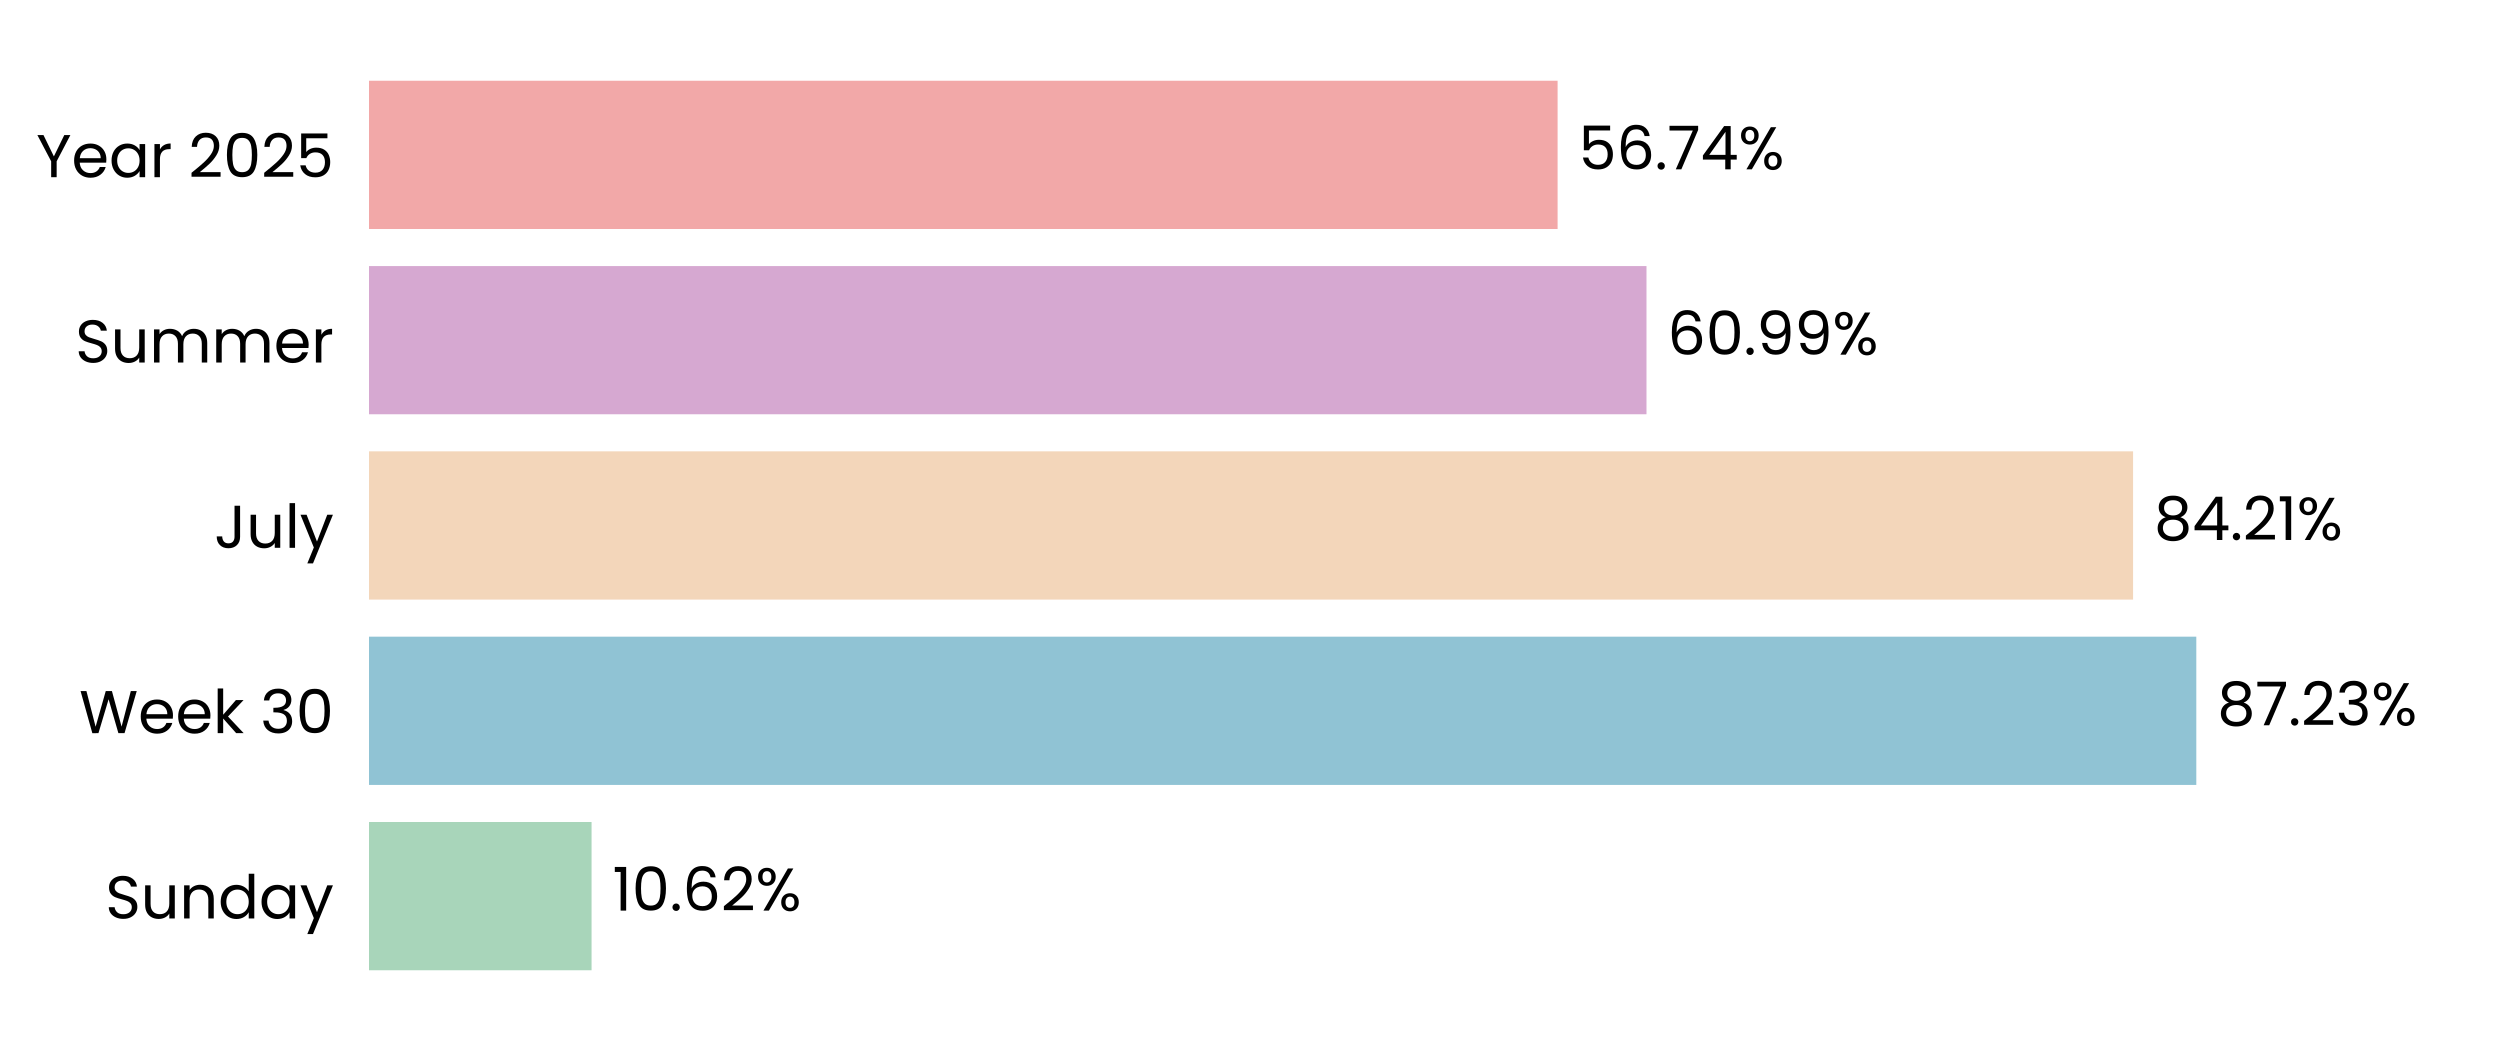
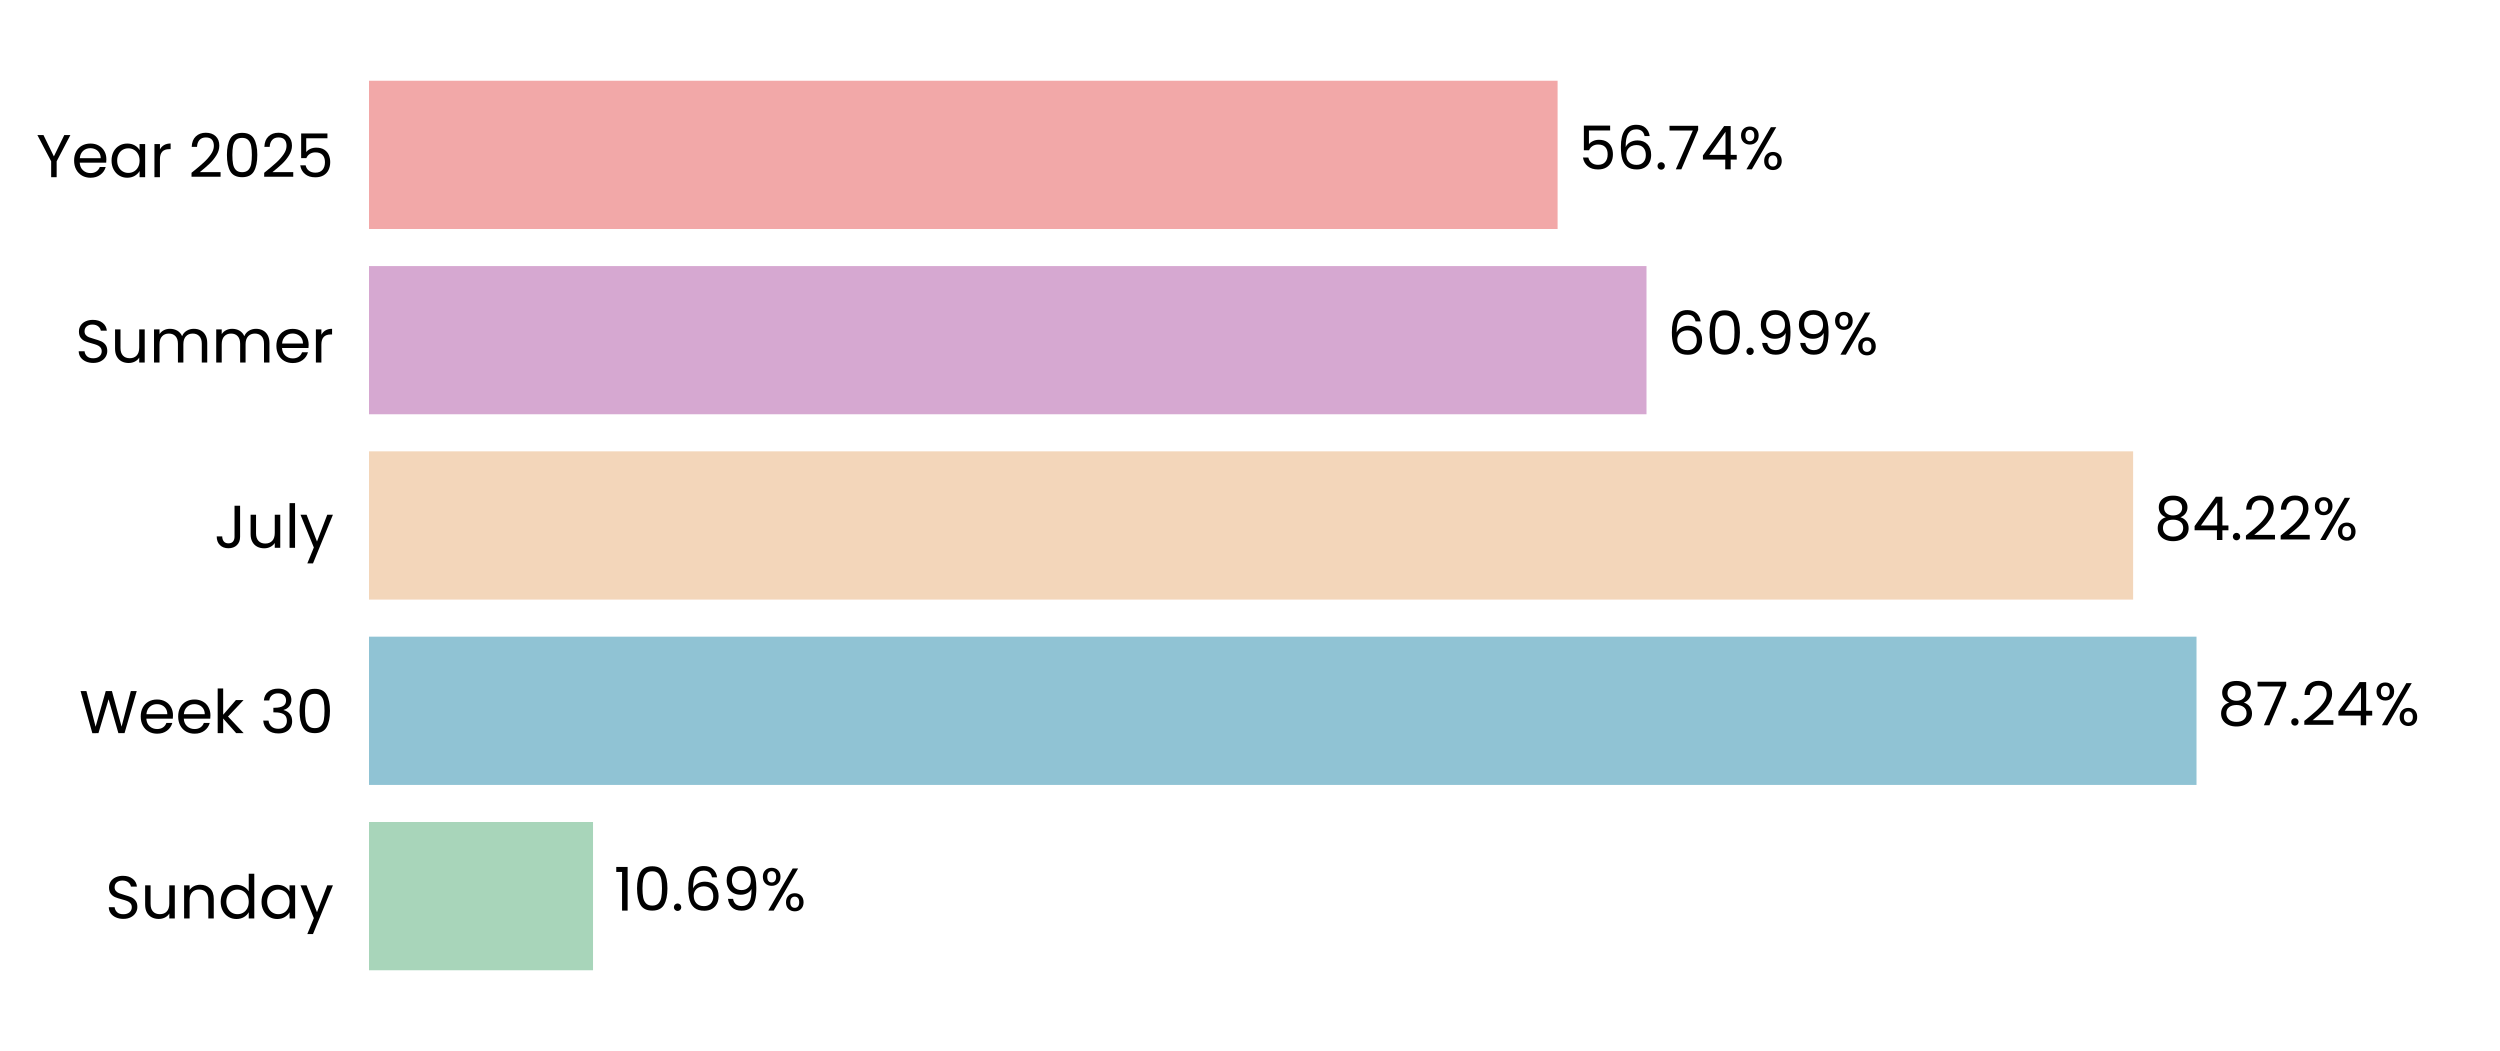
<svg xmlns="http://www.w3.org/2000/svg" xmlns:xlink="http://www.w3.org/1999/xlink" width="496.691pt" height="208.8pt" viewBox="0 0 496.691 208.8" version="1.1">
  <defs>
    <style type="text/css">*{stroke-linejoin: round; stroke-linecap: butt}</style>
  </defs>
  <g id="figure_1">
    <g id="patch_1">
      <path d="M 0 208.8  L 496.691 208.8  L 496.691 0  L 0 0  L 0 208.8  z " style="fill: none" />
    </g>
    <g id="axes_1">
      <g id="patch_2">
        <path d="M 73.311 201.6  L 489.491 201.6  L 489.491 7.2  L 73.311 7.2  L 73.311 201.6  z " style="fill: none" />
      </g>
      <g id="patch_3">
-         <path d="M 73.311 192.764  L 117.53 192.764  L 117.53 163.309  L 73.311 163.309  z " clip-path="url(#p462fe655f2)" style="fill: #a8d5ba" />
+         <path d="M 73.311 192.764  L 117.819 192.764  L 117.819 163.309  L 73.311 163.309  z " clip-path="url(#paa91986077)" style="fill: #a8d5ba" />
      </g>
      <g id="patch_4">
-         <path d="M 73.311 155.945  L 436.354 155.945  L 436.354 126.491  L 73.311 126.491  z " clip-path="url(#p462fe655f2)" style="fill: #90c3d4" />
+         <path d="M 73.311 155.945  L 436.395 155.945  L 436.395 126.491  L 73.311 126.491  z " clip-path="url(#paa91986077)" style="fill: #90c3d4" />
      </g>
      <g id="patch_5">
-         <path d="M 73.311 119.127  L 423.792 119.127  L 423.792 89.673  L 73.311 89.673  z " clip-path="url(#p462fe655f2)" style="fill: #f3d6ba" />
+         <path d="M 73.311 119.127  L 423.801 119.127  L 423.801 89.673  L 73.311 89.673  z " clip-path="url(#paa91986077)" style="fill: #f3d6ba" />
      </g>
      <g id="patch_6">
-         <path d="M 73.311 82.309  L 327.119 82.309  L 327.119 52.855  L 73.311 52.855  z " clip-path="url(#p462fe655f2)" style="fill: #d6a8d1" />
+         <path d="M 73.311 82.309  L 327.122 82.309  L 327.122 52.855  L 73.311 52.855  z " clip-path="url(#paa91986077)" style="fill: #d6a8d1" />
      </g>
      <g id="patch_7">
-         <path d="M 73.311 45.491  L 309.458 45.491  L 309.458 16.036  L 73.311 16.036  z " clip-path="url(#p462fe655f2)" style="fill: #f2a8a8" />
+         <path d="M 73.311 45.491  L 309.459 45.491  L 309.459 16.036  L 73.311 16.036  z " clip-path="url(#paa91986077)" style="fill: #f2a8a8" />
      </g>
      <g id="matplotlib.axis_1">
        <g id="ytick_1">
          <g id="text_1">
            <g transform="translate(20.92875 182.4764) scale(0.12 -0.12)">
              <defs>
                <path id="Poppins-Regular-53" d="M 1907 -45  Q 1466 -45 1117 112  Q 768 269 569 547  Q 371 826 365 1190  L 986 1190  Q 1018 877 1245 662  Q 1472 448 1907 448  Q 2323 448 2563 656  Q 2803 864 2803 1190  Q 2803 1446 2662 1606  Q 2522 1766 2310 1849  Q 2099 1933 1741 2029  Q 1299 2144 1033 2259  Q 768 2374 579 2620  Q 390 2867 390 3283  Q 390 3648 576 3929  Q 762 4211 1098 4364  Q 1434 4518 1869 4518  Q 2496 4518 2896 4204  Q 3296 3891 3347 3373  L 2707 3373  Q 2675 3629 2438 3824  Q 2202 4019 1811 4019  Q 1446 4019 1216 3830  Q 986 3642 986 3302  Q 986 3059 1123 2905  Q 1261 2752 1462 2672  Q 1664 2592 2029 2490  Q 2470 2368 2739 2249  Q 3008 2131 3200 1884  Q 3392 1638 3392 1216  Q 3392 890 3219 602  Q 3046 314 2707 134  Q 2368 -45 1907 -45  z " transform="scale(0.015625)" />
                <path id="Poppins-Regular-75" d="M 3603 3507  L 3603 0  L 3021 0  L 3021 518  Q 2854 250 2556 99  Q 2259 -51 1901 -51  Q 1491 -51 1164 118  Q 838 288 649 627  Q 461 966 461 1453  L 461 3507  L 1037 3507  L 1037 1530  Q 1037 1011 1299 732  Q 1562 454 2016 454  Q 2483 454 2752 742  Q 3021 1030 3021 1581  L 3021 3507  L 3603 3507  z " transform="scale(0.015625)" />
                <path id="Poppins-Regular-6e" d="M 2202 3571  Q 2842 3571 3238 3184  Q 3635 2797 3635 2067  L 3635 0  L 3059 0  L 3059 1984  Q 3059 2509 2796 2787  Q 2534 3066 2080 3066  Q 1619 3066 1347 2778  Q 1075 2490 1075 1939  L 1075 0  L 493 0  L 493 3507  L 1075 3507  L 1075 3008  Q 1248 3277 1545 3424  Q 1843 3571 2202 3571  z " transform="scale(0.015625)" />
                <path id="Poppins-Regular-64" d="M 275 1766  Q 275 2304 492 2710  Q 710 3117 1091 3341  Q 1472 3565 1946 3565  Q 2355 3565 2707 3376  Q 3059 3187 3245 2880  L 3245 4736  L 3834 4736  L 3834 0  L 3245 0  L 3245 659  Q 3072 346 2733 144  Q 2394 -58 1939 -58  Q 1472 -58 1091 172  Q 710 403 492 819  Q 275 1235 275 1766  z M 3245 1760  Q 3245 2157 3085 2451  Q 2925 2746 2653 2902  Q 2381 3059 2054 3059  Q 1728 3059 1459 2905  Q 1190 2752 1030 2457  Q 870 2163 870 1766  Q 870 1363 1030 1065  Q 1190 768 1459 611  Q 1728 454 2054 454  Q 2381 454 2653 611  Q 2925 768 3085 1065  Q 3245 1363 3245 1760  z " transform="scale(0.015625)" />
                <path id="Poppins-Regular-61" d="M 275 1766  Q 275 2304 492 2710  Q 710 3117 1091 3341  Q 1472 3565 1939 3565  Q 2400 3565 2739 3366  Q 3078 3168 3245 2867  L 3245 3507  L 3834 3507  L 3834 0  L 3245 0  L 3245 653  Q 3072 346 2729 144  Q 2387 -58 1933 -58  Q 1466 -58 1088 172  Q 710 403 492 819  Q 275 1235 275 1766  z M 3245 1760  Q 3245 2157 3085 2451  Q 2925 2746 2653 2902  Q 2381 3059 2054 3059  Q 1728 3059 1459 2905  Q 1190 2752 1030 2457  Q 870 2163 870 1766  Q 870 1363 1030 1065  Q 1190 768 1459 611  Q 1728 454 2054 454  Q 2381 454 2653 611  Q 2925 768 3085 1065  Q 3245 1363 3245 1760  z " transform="scale(0.015625)" />
                <path id="Poppins-Regular-79" d="M 3514 3507  L 1402 -1651  L 800 -1651  L 1491 38  L 77 3507  L 723 3507  L 1824 666  L 2912 3507  L 3514 3507  z " transform="scale(0.015625)" />
              </defs>
              <use xlink:href="#Poppins-Regular-53" />
              <use xlink:href="#Poppins-Regular-75" transform="translate(58.7 0)" />
              <use xlink:href="#Poppins-Regular-6e" transform="translate(122.7 0)" />
              <use xlink:href="#Poppins-Regular-64" transform="translate(186.7 0)" />
              <use xlink:href="#Poppins-Regular-61" transform="translate(254.3 0)" />
              <use xlink:href="#Poppins-Regular-79" transform="translate(321.8999 0)" />
            </g>
          </g>
        </g>
        <g id="ytick_2">
          <g id="text_2">
            <g transform="translate(15.73125 145.6582) scale(0.12 -0.12)">
              <defs>
                <path id="Poppins-Regular-57" d="M 6099 4461  L 4806 0  L 4154 0  L 3117 3590  L 2042 0  L 1395 -6  L 147 4461  L 768 4461  L 1741 678  L 2816 4461  L 3469 4461  L 4493 691  L 5472 4461  L 6099 4461  z " transform="scale(0.015625)" />
                <path id="Poppins-Regular-65" d="M 3693 1888  Q 3693 1722 3674 1536  L 870 1536  Q 902 1018 1225 726  Q 1549 435 2010 435  Q 2387 435 2640 611  Q 2893 787 2995 1082  L 3622 1082  Q 3482 576 3059 259  Q 2637 -58 2010 -58  Q 1510 -58 1116 166  Q 723 390 499 803  Q 275 1216 275 1760  Q 275 2304 492 2713  Q 710 3123 1104 3344  Q 1498 3565 2010 3565  Q 2509 3565 2893 3347  Q 3277 3130 3485 2749  Q 3693 2368 3693 1888  z M 3091 2010  Q 3091 2342 2944 2582  Q 2797 2822 2544 2947  Q 2291 3072 1984 3072  Q 1542 3072 1232 2790  Q 922 2509 877 2010  L 3091 2010  z " transform="scale(0.015625)" />
                <path id="Poppins-Regular-6b" d="M 2451 0  L 1075 1549  L 1075 0  L 493 0  L 493 4736  L 1075 4736  L 1075 1952  L 2426 3507  L 3238 3507  L 1587 1760  L 3245 0  L 2451 0  z " transform="scale(0.015625)" />
                <path id="Poppins-Regular-20" transform="scale(0.015625)" />
                <path id="Poppins-Regular-33" d="M 384 3462  Q 429 4051 838 4384  Q 1248 4717 1901 4717  Q 2336 4717 2653 4560  Q 2970 4403 3133 4134  Q 3296 3866 3296 3526  Q 3296 3130 3069 2842  Q 2842 2554 2477 2470  L 2477 2438  Q 2893 2336 3136 2035  Q 3379 1734 3379 1248  Q 3379 883 3212 592  Q 3046 301 2713 134  Q 2381 -32 1914 -32  Q 1235 -32 800 323  Q 365 678 314 1331  L 877 1331  Q 922 947 1190 704  Q 1459 461 1907 461  Q 2355 461 2588 694  Q 2822 928 2822 1299  Q 2822 1779 2502 1990  Q 2182 2202 1536 2202  L 1389 2202  L 1389 2688  L 1542 2688  Q 2131 2694 2432 2883  Q 2733 3072 2733 3469  Q 2733 3808 2512 4013  Q 2291 4218 1882 4218  Q 1485 4218 1241 4013  Q 998 3808 954 3462  L 384 3462  z " transform="scale(0.015625)" />
                <path id="Poppins-Regular-30" d="M 397 2362  Q 397 3462 755 4080  Q 1114 4698 2010 4698  Q 2899 4698 3257 4080  Q 3616 3462 3616 2362  Q 3616 1242 3257 621  Q 2899 0 2010 0  Q 1114 0 755 621  Q 397 1242 397 2362  z M 3040 2362  Q 3040 2918 2966 3305  Q 2893 3693 2665 3929  Q 2438 4166 2010 4166  Q 1574 4166 1347 3929  Q 1120 3693 1046 3305  Q 973 2918 973 2362  Q 973 1786 1046 1395  Q 1120 1005 1347 768  Q 1574 531 2010 531  Q 2438 531 2665 768  Q 2893 1005 2966 1395  Q 3040 1786 3040 2362  z " transform="scale(0.015625)" />
              </defs>
              <use xlink:href="#Poppins-Regular-57" />
              <use xlink:href="#Poppins-Regular-65" transform="translate(97.59999 0)" />
              <use xlink:href="#Poppins-Regular-65" transform="translate(159.6 0)" />
              <use xlink:href="#Poppins-Regular-6b" transform="translate(221.6 0)" />
              <use xlink:href="#Poppins-Regular-20" transform="translate(273.0999 0)" />
              <use xlink:href="#Poppins-Regular-33" transform="translate(299.7999 0)" />
              <use xlink:href="#Poppins-Regular-30" transform="translate(358.6999 0)" />
            </g>
          </g>
        </g>
        <g id="ytick_3">
          <g id="text_3">
            <g transform="translate(42.56437 108.84) scale(0.12 -0.12)">
              <defs>
                <path id="Poppins-Regular-4a" d="M 2739 4461  L 2739 1165  Q 2739 614 2400 284  Q 2061 -45 1504 -45  Q 941 -45 601 291  Q 262 627 262 1210  L 845 1210  Q 851 883 1014 678  Q 1178 474 1504 474  Q 1830 474 1990 669  Q 2150 864 2150 1165  L 2150 4461  L 2739 4461  z " transform="scale(0.015625)" />
                <path id="Poppins-Regular-6c" d="M 1075 4736  L 1075 0  L 493 0  L 493 4736  L 1075 4736  z " transform="scale(0.015625)" />
              </defs>
              <use xlink:href="#Poppins-Regular-4a" />
              <use xlink:href="#Poppins-Regular-75" transform="translate(52.99999 0)" />
              <use xlink:href="#Poppins-Regular-6c" transform="translate(117 0)" />
              <use xlink:href="#Poppins-Regular-79" transform="translate(141.6 0)" />
            </g>
          </g>
        </g>
        <g id="ytick_4">
          <g id="text_4">
            <g transform="translate(14.95125 72.02182) scale(0.12 -0.12)">
              <defs>
                <path id="Poppins-Regular-6d" d="M 4710 3571  Q 5120 3571 5440 3401  Q 5760 3232 5945 2893  Q 6131 2554 6131 2067  L 6131 0  L 5555 0  L 5555 1984  Q 5555 2509 5296 2787  Q 5037 3066 4595 3066  Q 4141 3066 3872 2774  Q 3603 2483 3603 1933  L 3603 0  L 3027 0  L 3027 1984  Q 3027 2509 2768 2787  Q 2509 3066 2067 3066  Q 1613 3066 1344 2774  Q 1075 2483 1075 1933  L 1075 0  L 493 0  L 493 3507  L 1075 3507  L 1075 3002  Q 1248 3277 1539 3424  Q 1830 3571 2182 3571  Q 2624 3571 2963 3372  Q 3302 3174 3469 2790  Q 3616 3162 3955 3366  Q 4294 3571 4710 3571  z " transform="scale(0.015625)" />
                <path id="Poppins-Regular-72" d="M 1075 2938  Q 1229 3238 1513 3404  Q 1798 3571 2208 3571  L 2208 2970  L 2054 2970  Q 1075 2970 1075 1907  L 1075 0  L 493 0  L 493 3507  L 1075 3507  L 1075 2938  z " transform="scale(0.015625)" />
              </defs>
              <use xlink:href="#Poppins-Regular-53" />
              <use xlink:href="#Poppins-Regular-75" transform="translate(58.7 0)" />
              <use xlink:href="#Poppins-Regular-6d" transform="translate(122.7 0)" />
              <use xlink:href="#Poppins-Regular-6d" transform="translate(225.7 0)" />
              <use xlink:href="#Poppins-Regular-65" transform="translate(328.7 0)" />
              <use xlink:href="#Poppins-Regular-72" transform="translate(390.6999 0)" />
            </g>
          </g>
        </g>
        <g id="ytick_5">
          <g id="text_5">
            <g transform="translate(7.2 35.20364) scale(0.12 -0.12)">
              <defs>
                <path id="Poppins-Regular-59" d="M 3616 4461  L 2163 1683  L 2163 0  L 1581 0  L 1581 1683  L 122 4461  L 768 4461  L 1869 2202  L 2970 4461  L 3616 4461  z " transform="scale(0.015625)" />
                <path id="Poppins-Regular-32" d="M 326 467  Q 1139 1120 1600 1539  Q 2061 1958 2377 2416  Q 2694 2874 2694 3315  Q 2694 3731 2492 3971  Q 2291 4211 1843 4211  Q 1408 4211 1168 3939  Q 928 3667 909 3213  L 346 3213  Q 371 3930 780 4320  Q 1190 4710 1837 4710  Q 2496 4710 2883 4345  Q 3270 3981 3270 3341  Q 3270 2810 2953 2307  Q 2637 1805 2233 1424  Q 1830 1043 1203 538  L 3405 538  L 3405 51  L 326 51  L 326 467  z " transform="scale(0.015625)" />
                <path id="Poppins-Regular-35" d="M 3347 4122  L 1101 4122  L 1101 2662  Q 1248 2867 1536 2998  Q 1824 3130 2157 3130  Q 2688 3130 3021 2909  Q 3354 2688 3498 2339  Q 3642 1990 3642 1600  Q 3642 1139 3469 774  Q 3296 410 2941 198  Q 2586 -13 2061 -13  Q 1389 -13 973 332  Q 557 678 467 1254  L 1037 1254  Q 1120 890 1389 685  Q 1658 480 2067 480  Q 2573 480 2829 784  Q 3085 1088 3085 1587  Q 3085 2086 2829 2358  Q 2573 2630 2074 2630  Q 1734 2630 1481 2467  Q 1229 2304 1114 2022  L 563 2022  L 563 4634  L 3347 4634  L 3347 4122  z " transform="scale(0.015625)" />
              </defs>
              <use xlink:href="#Poppins-Regular-59" />
              <use xlink:href="#Poppins-Regular-65" transform="translate(58.39999 0)" />
              <use xlink:href="#Poppins-Regular-61" transform="translate(120.4 0)" />
              <use xlink:href="#Poppins-Regular-72" transform="translate(188 0)" />
              <use xlink:href="#Poppins-Regular-20" transform="translate(225.3 0)" />
              <use xlink:href="#Poppins-Regular-32" transform="translate(252 0)" />
              <use xlink:href="#Poppins-Regular-30" transform="translate(309.4999 0)" />
              <use xlink:href="#Poppins-Regular-32" transform="translate(372.2999 0)" />
              <use xlink:href="#Poppins-Regular-35" transform="translate(429.7999 0)" />
            </g>
          </g>
        </g>
      </g>
      <g id="text_6">
-         <g transform="translate(121.6922 180.9164) scale(0.12 -0.12)">
+         <g transform="translate(121.9812 180.9164) scale(0.12 -0.12)">
          <defs>
            <path id="Poppins-Regular-31" d="M 243 4096  L 243 4627  L 1446 4627  L 1446 0  L 858 0  L 858 4096  L 243 4096  z " transform="scale(0.015625)" />
            <path id="Poppins-Regular-2e" d="M 678 -38  Q 512 -38 397 77  Q 282 192 282 358  Q 282 525 397 640  Q 512 755 678 755  Q 838 755 950 640  Q 1062 525 1062 358  Q 1062 192 950 77  Q 838 -38 678 -38  z " transform="scale(0.015625)" />
            <path id="Poppins-Regular-36" d="M 2976 3526  Q 2835 4237 2099 4237  Q 1530 4237 1248 3798  Q 966 3360 973 2355  Q 1120 2688 1462 2877  Q 1805 3066 2227 3066  Q 2886 3066 3280 2656  Q 3674 2246 3674 1523  Q 3674 1088 3504 742  Q 3334 397 2992 192  Q 2650 -13 2163 -13  Q 1504 -13 1133 281  Q 762 576 614 1094  Q 467 1613 467 2374  Q 467 4723 2106 4723  Q 2733 4723 3091 4384  Q 3450 4045 3514 3526  L 2976 3526  z M 2106 2573  Q 1830 2573 1587 2461  Q 1344 2349 1193 2121  Q 1043 1894 1043 1568  Q 1043 1082 1324 778  Q 1606 474 2131 474  Q 2579 474 2844 752  Q 3110 1030 3110 1504  Q 3110 2003 2854 2288  Q 2598 2573 2106 2573  z " transform="scale(0.015625)" />
+             <path id="Poppins-Regular-39" d="M 1146 1242  Q 1210 877 1443 678  Q 1677 480 2074 480  Q 2605 480 2857 896  Q 3110 1312 3098 2298  Q 2963 2010 2649 1846  Q 2336 1683 1952 1683  Q 1523 1683 1187 1859  Q 851 2035 659 2374  Q 467 2714 467 3194  Q 467 3878 864 4297  Q 1261 4717 1990 4717  Q 2886 4717 3248 4134  Q 3610 3552 3610 2400  Q 3610 1594 3466 1069  Q 3322 544 2979 269  Q 2637 -6 2042 -6  Q 1389 -6 1024 346  Q 659 698 608 1242  L 1146 1242  z M 2048 2176  Q 2477 2176 2752 2441  Q 3027 2707 3027 3162  Q 3027 3642 2758 3936  Q 2490 4230 2003 4230  Q 1555 4230 1289 3948  Q 1024 3667 1024 3206  Q 1024 2739 1286 2457  Q 1549 2176 2048 2176  z " transform="scale(0.015625)" />
            <path id="Poppins-Regular-25" d="M 269 3584  Q 269 4019 531 4278  Q 794 4538 1203 4538  Q 1613 4538 1875 4278  Q 2138 4019 2138 3584  Q 2138 3142 1875 2883  Q 1613 2624 1203 2624  Q 794 2624 531 2883  Q 269 3142 269 3584  z M 4006 4467  L 1414 0  L 838 0  L 3430 4467  L 4006 4467  z M 1203 4179  Q 986 4179 861 4028  Q 736 3878 736 3584  Q 736 3290 861 3136  Q 986 2982 1203 2982  Q 1421 2982 1549 3139  Q 1677 3296 1677 3584  Q 1677 3878 1549 4028  Q 1421 4179 1203 4179  z M 2720 883  Q 2720 1325 2982 1584  Q 3245 1843 3654 1843  Q 4064 1843 4323 1584  Q 4582 1325 4582 883  Q 4582 448 4323 185  Q 4064 -77 3654 -77  Q 3245 -77 2982 182  Q 2720 442 2720 883  z M 3648 1478  Q 3430 1478 3302 1328  Q 3174 1178 3174 883  Q 3174 595 3302 444  Q 3430 294 3648 294  Q 3866 294 3994 444  Q 4122 595 4122 883  Q 4122 1178 3994 1328  Q 3866 1478 3648 1478  z " transform="scale(0.015625)" />
          </defs>
          <use xlink:href="#Poppins-Regular-31" />
          <use xlink:href="#Poppins-Regular-30" transform="translate(31.99998 0)" />
          <use xlink:href="#Poppins-Regular-2e" transform="translate(94.79997 0)" />
          <use xlink:href="#Poppins-Regular-36" transform="translate(115.8 0)" />
-           <use xlink:href="#Poppins-Regular-32" transform="translate(179.2999 0)" />
-           <use xlink:href="#Poppins-Regular-25" transform="translate(236.7999 0)" />
+           <use xlink:href="#Poppins-Regular-39" transform="translate(179.2999 0)" />
+           <use xlink:href="#Poppins-Regular-25" transform="translate(242.2999 0)" />
        </g>
      </g>
      <g id="text_7">
-         <g transform="translate(440.5158 144.0982) scale(0.12 -0.12)">
+         <g transform="translate(440.5571 144.0982) scale(0.12 -0.12)">
          <defs>
            <path id="Poppins-Regular-38" d="M 1242 2406  Q 883 2547 691 2816  Q 499 3085 499 3469  Q 499 3814 672 4092  Q 845 4371 1187 4534  Q 1530 4698 2016 4698  Q 2502 4698 2844 4534  Q 3187 4371 3363 4092  Q 3539 3814 3539 3469  Q 3539 3098 3340 2819  Q 3142 2541 2797 2406  Q 3194 2285 3427 1981  Q 3661 1677 3661 1248  Q 3661 832 3456 521  Q 3251 211 2876 41  Q 2502 -128 2016 -128  Q 1530 -128 1162 41  Q 794 211 589 521  Q 384 832 384 1248  Q 384 1677 614 1984  Q 845 2291 1242 2406  z M 2976 3398  Q 2976 3789 2720 4000  Q 2464 4211 2016 4211  Q 1574 4211 1318 4000  Q 1062 3789 1062 3392  Q 1062 3034 1328 2816  Q 1594 2598 2016 2598  Q 2445 2598 2710 2819  Q 2976 3040 2976 3398  z M 2016 2150  Q 1542 2150 1241 1929  Q 941 1709 941 1267  Q 941 858 1232 608  Q 1523 358 2016 358  Q 2509 358 2797 608  Q 3085 858 3085 1267  Q 3085 1696 2790 1923  Q 2496 2150 2016 2150  z " transform="scale(0.015625)" />
            <path id="Poppins-Regular-37" d="M 3245 4173  L 1466 0  L 877 0  L 2682 4115  L 211 4115  L 211 4614  L 3245 4614  L 3245 4173  z " transform="scale(0.015625)" />
+             <path id="Poppins-Regular-34" d="M 256 1030  L 256 1472  L 2502 4582  L 3200 4582  L 3200 1536  L 3840 1536  L 3840 1030  L 3200 1030  L 3200 0  L 2624 0  L 2624 1030  L 256 1030  z M 2650 3974  L 928 1536  L 2650 1536  L 2650 3974  z " transform="scale(0.015625)" />
          </defs>
          <use xlink:href="#Poppins-Regular-38" />
          <use xlink:href="#Poppins-Regular-37" transform="translate(63.09999 0)" />
          <use xlink:href="#Poppins-Regular-2e" transform="translate(117.7 0)" />
          <use xlink:href="#Poppins-Regular-32" transform="translate(138.7 0)" />
-           <use xlink:href="#Poppins-Regular-33" transform="translate(196.2 0)" />
-           <use xlink:href="#Poppins-Regular-25" transform="translate(255.0999 0)" />
+           <use xlink:href="#Poppins-Regular-34" transform="translate(196.2 0)" />
+           <use xlink:href="#Poppins-Regular-25" transform="translate(259.0999 0)" />
        </g>
      </g>
      <g id="text_8">
-         <g transform="translate(427.9537 107.28) scale(0.12 -0.12)">
-           <defs>
-             <path id="Poppins-Regular-34" d="M 256 1030  L 256 1472  L 2502 4582  L 3200 4582  L 3200 1536  L 3840 1536  L 3840 1030  L 3200 1030  L 3200 0  L 2624 0  L 2624 1030  L 256 1030  z M 2650 3974  L 928 1536  L 2650 1536  L 2650 3974  z " transform="scale(0.015625)" />
-           </defs>
+         <g transform="translate(427.963 107.28) scale(0.12 -0.12)">
          <use xlink:href="#Poppins-Regular-38" />
          <use xlink:href="#Poppins-Regular-34" transform="translate(63.09999 0)" />
          <use xlink:href="#Poppins-Regular-2e" transform="translate(126 0)" />
          <use xlink:href="#Poppins-Regular-32" transform="translate(147 0)" />
-           <use xlink:href="#Poppins-Regular-31" transform="translate(204.5 0)" />
-           <use xlink:href="#Poppins-Regular-25" transform="translate(236.4999 0)" />
+           <use xlink:href="#Poppins-Regular-32" transform="translate(204.5 0)" />
+           <use xlink:href="#Poppins-Regular-25" transform="translate(261.9999 0)" />
        </g>
      </g>
      <g id="text_9">
-         <g transform="translate(331.2806 70.46182) scale(0.12 -0.12)">
-           <defs>
-             <path id="Poppins-Regular-39" d="M 1146 1242  Q 1210 877 1443 678  Q 1677 480 2074 480  Q 2605 480 2857 896  Q 3110 1312 3098 2298  Q 2963 2010 2649 1846  Q 2336 1683 1952 1683  Q 1523 1683 1187 1859  Q 851 2035 659 2374  Q 467 2714 467 3194  Q 467 3878 864 4297  Q 1261 4717 1990 4717  Q 2886 4717 3248 4134  Q 3610 3552 3610 2400  Q 3610 1594 3466 1069  Q 3322 544 2979 269  Q 2637 -6 2042 -6  Q 1389 -6 1024 346  Q 659 698 608 1242  L 1146 1242  z M 2048 2176  Q 2477 2176 2752 2441  Q 3027 2707 3027 3162  Q 3027 3642 2758 3936  Q 2490 4230 2003 4230  Q 1555 4230 1289 3948  Q 1024 3667 1024 3206  Q 1024 2739 1286 2457  Q 1549 2176 2048 2176  z " transform="scale(0.015625)" />
-           </defs>
+         <g transform="translate(331.2838 70.46182) scale(0.12 -0.12)">
          <use xlink:href="#Poppins-Regular-36" />
          <use xlink:href="#Poppins-Regular-30" transform="translate(63.49999 0)" />
          <use xlink:href="#Poppins-Regular-2e" transform="translate(126.3 0)" />
          <use xlink:href="#Poppins-Regular-39" transform="translate(147.3 0)" />
          <use xlink:href="#Poppins-Regular-39" transform="translate(210.2999 0)" />
          <use xlink:href="#Poppins-Regular-25" transform="translate(273.2999 0)" />
        </g>
      </g>
      <g id="text_10">
-         <g transform="translate(313.6196 33.64364) scale(0.12 -0.12)">
+         <g transform="translate(313.6204 33.64364) scale(0.12 -0.12)">
          <use xlink:href="#Poppins-Regular-35" />
          <use xlink:href="#Poppins-Regular-36" transform="translate(62.79999 0)" />
          <use xlink:href="#Poppins-Regular-2e" transform="translate(126.3 0)" />
          <use xlink:href="#Poppins-Regular-37" transform="translate(147.3 0)" />
          <use xlink:href="#Poppins-Regular-34" transform="translate(201.8999 0)" />
          <use xlink:href="#Poppins-Regular-25" transform="translate(264.7999 0)" />
        </g>
      </g>
    </g>
  </g>
  <defs>
-     <clipPath id="p462fe655f2">
+     <clipPath id="paa91986077">
      <rect x="73.311" y="7.2" width="416.18" height="194.4" />
    </clipPath>
  </defs>
</svg>
